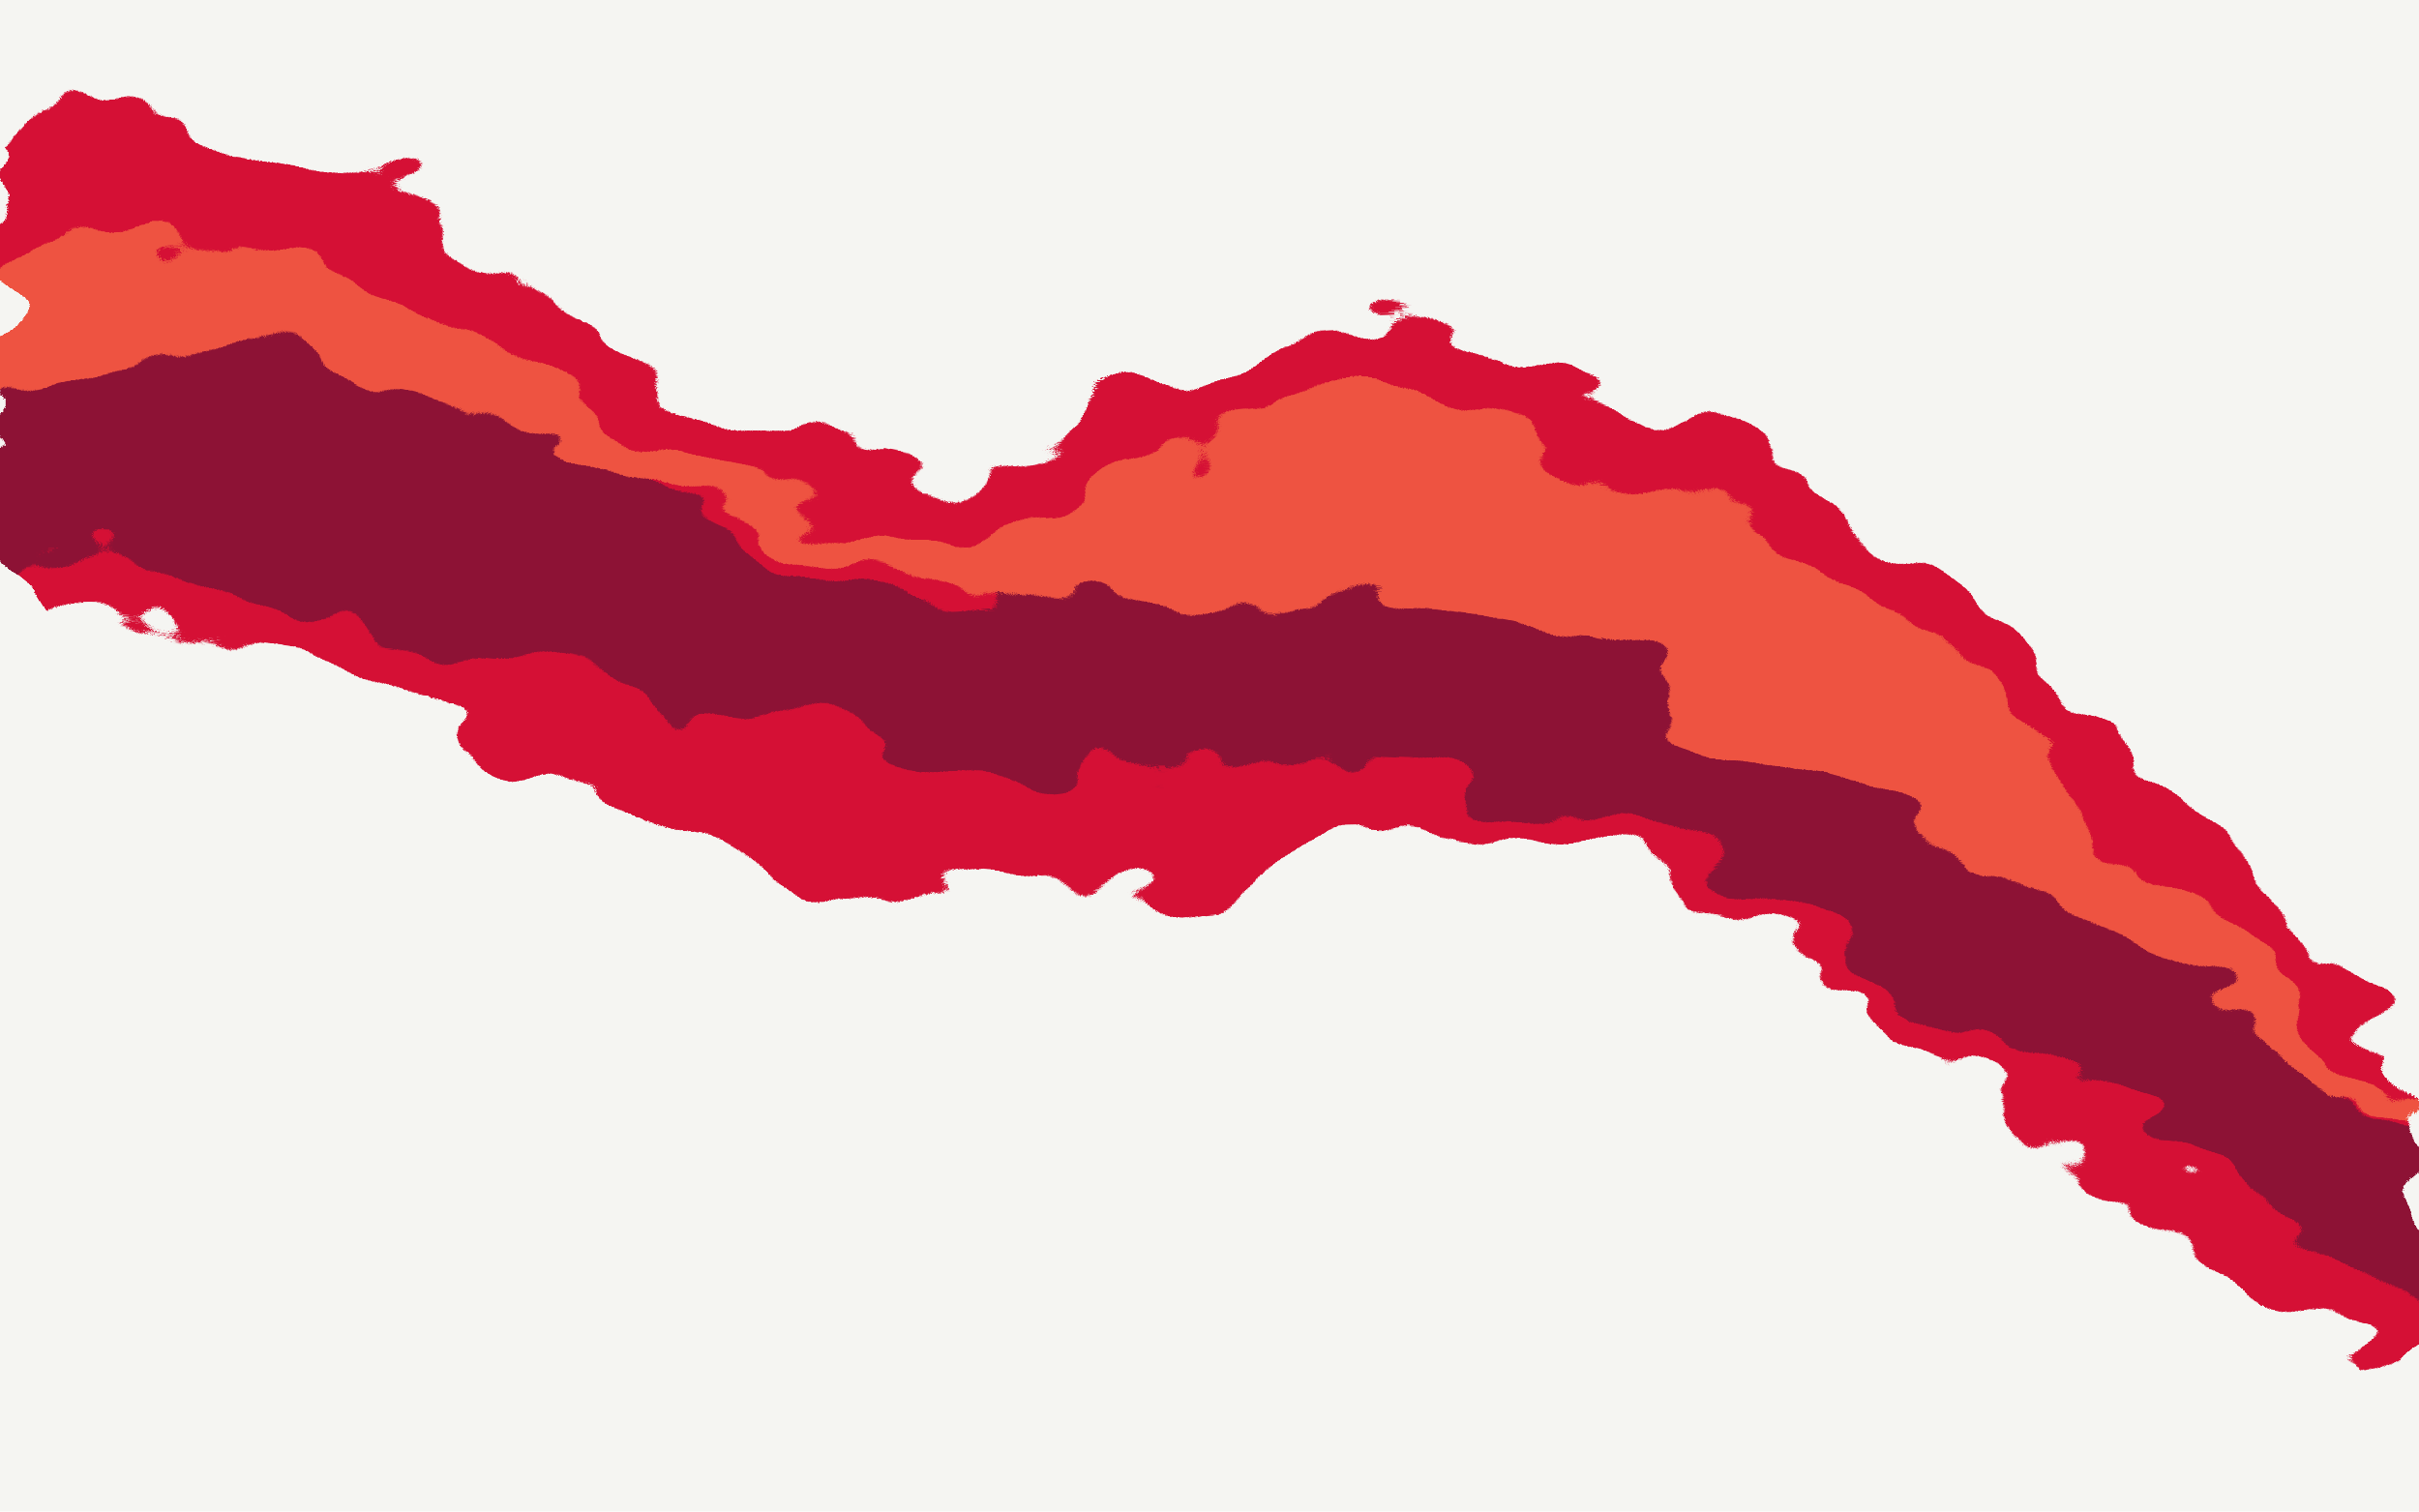
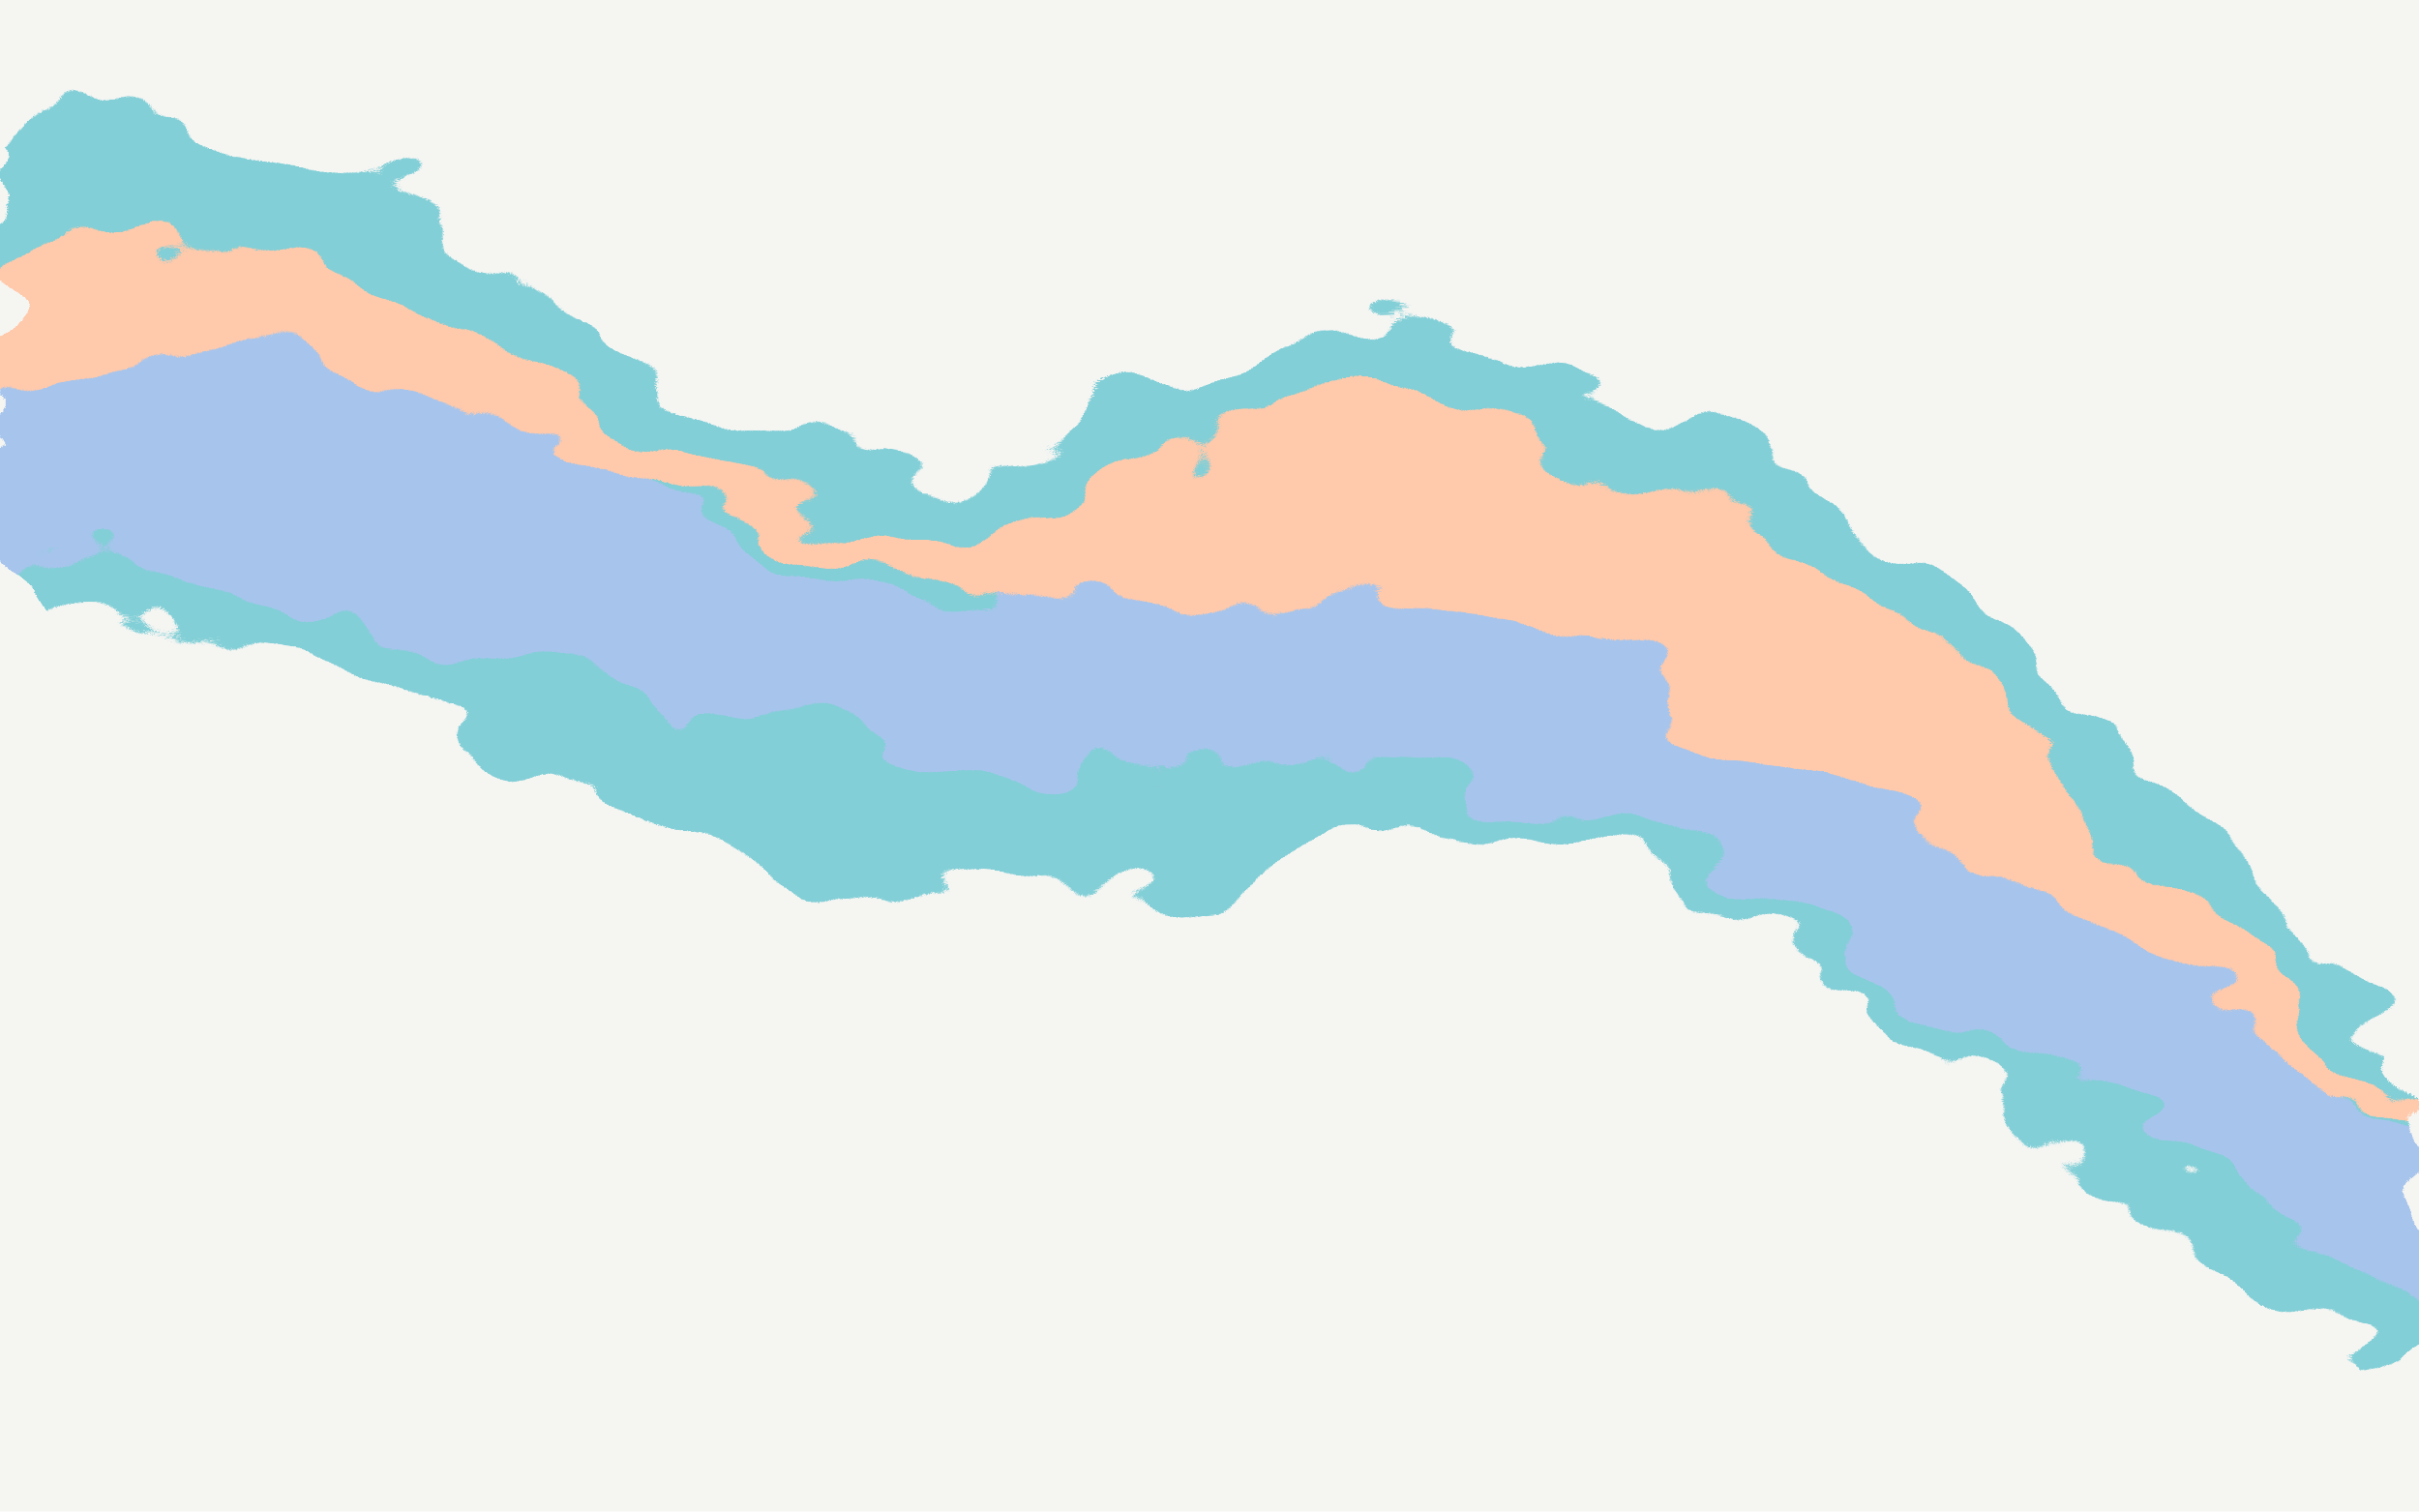
<svg xmlns="http://www.w3.org/2000/svg" viewBox="0 0 1440 900">
  <defs>
    <filter id="ink">
      <feTurbulence type="fractalNoise" baseFrequency=".009 .015" numOctaves="3" seed="8" result="noise" />
      <feDisplacementMap in="SourceGraphic" in2="noise" scale="90" xChannelSelector="R" yChannelSelector="G" />
    </filter>
  </defs>
  <path fill="#f5f5f2" d="M0 0h1440v900H0z" />
  <g filter="url(#ink)">
-     <path fill="#d51035" d="M-120 160C230-130 410 410 650 250S1130 310 1560 730L1420 810C1080 600 970 430 710 520S170 290-60 390Z" />
-     <path fill="#8d1235" d="M-120 230C230 0 410 460 650 340S1130 410 1560 770L1440 790C1030 530 970 450 710 460S170 300-60 360Z" />
-     <path fill="#ee5341" d="M-50 180C230 20 430 430 660 280S1140 390 1500 700C1020 420 980 350 690 360S220 120-50 260Z" />
+     <path fill="#82cfd7" d="M-120 160C230-130 410 410 650 250S1130 310 1560 730L1420 810C1080 600 970 430 710 520S170 290-60 390Z" />
+     <path fill="#a7c5ec" d="M-120 230C230 0 410 460 650 340S1130 410 1560 770L1440 790C1030 530 970 450 710 460S170 300-60 360Z" />
+     <path fill="#ffc9ab" d="M-50 180C230 20 430 430 660 280S1140 390 1500 700C1020 420 980 350 690 360S220 120-50 260Z" />
  </g>
</svg>
